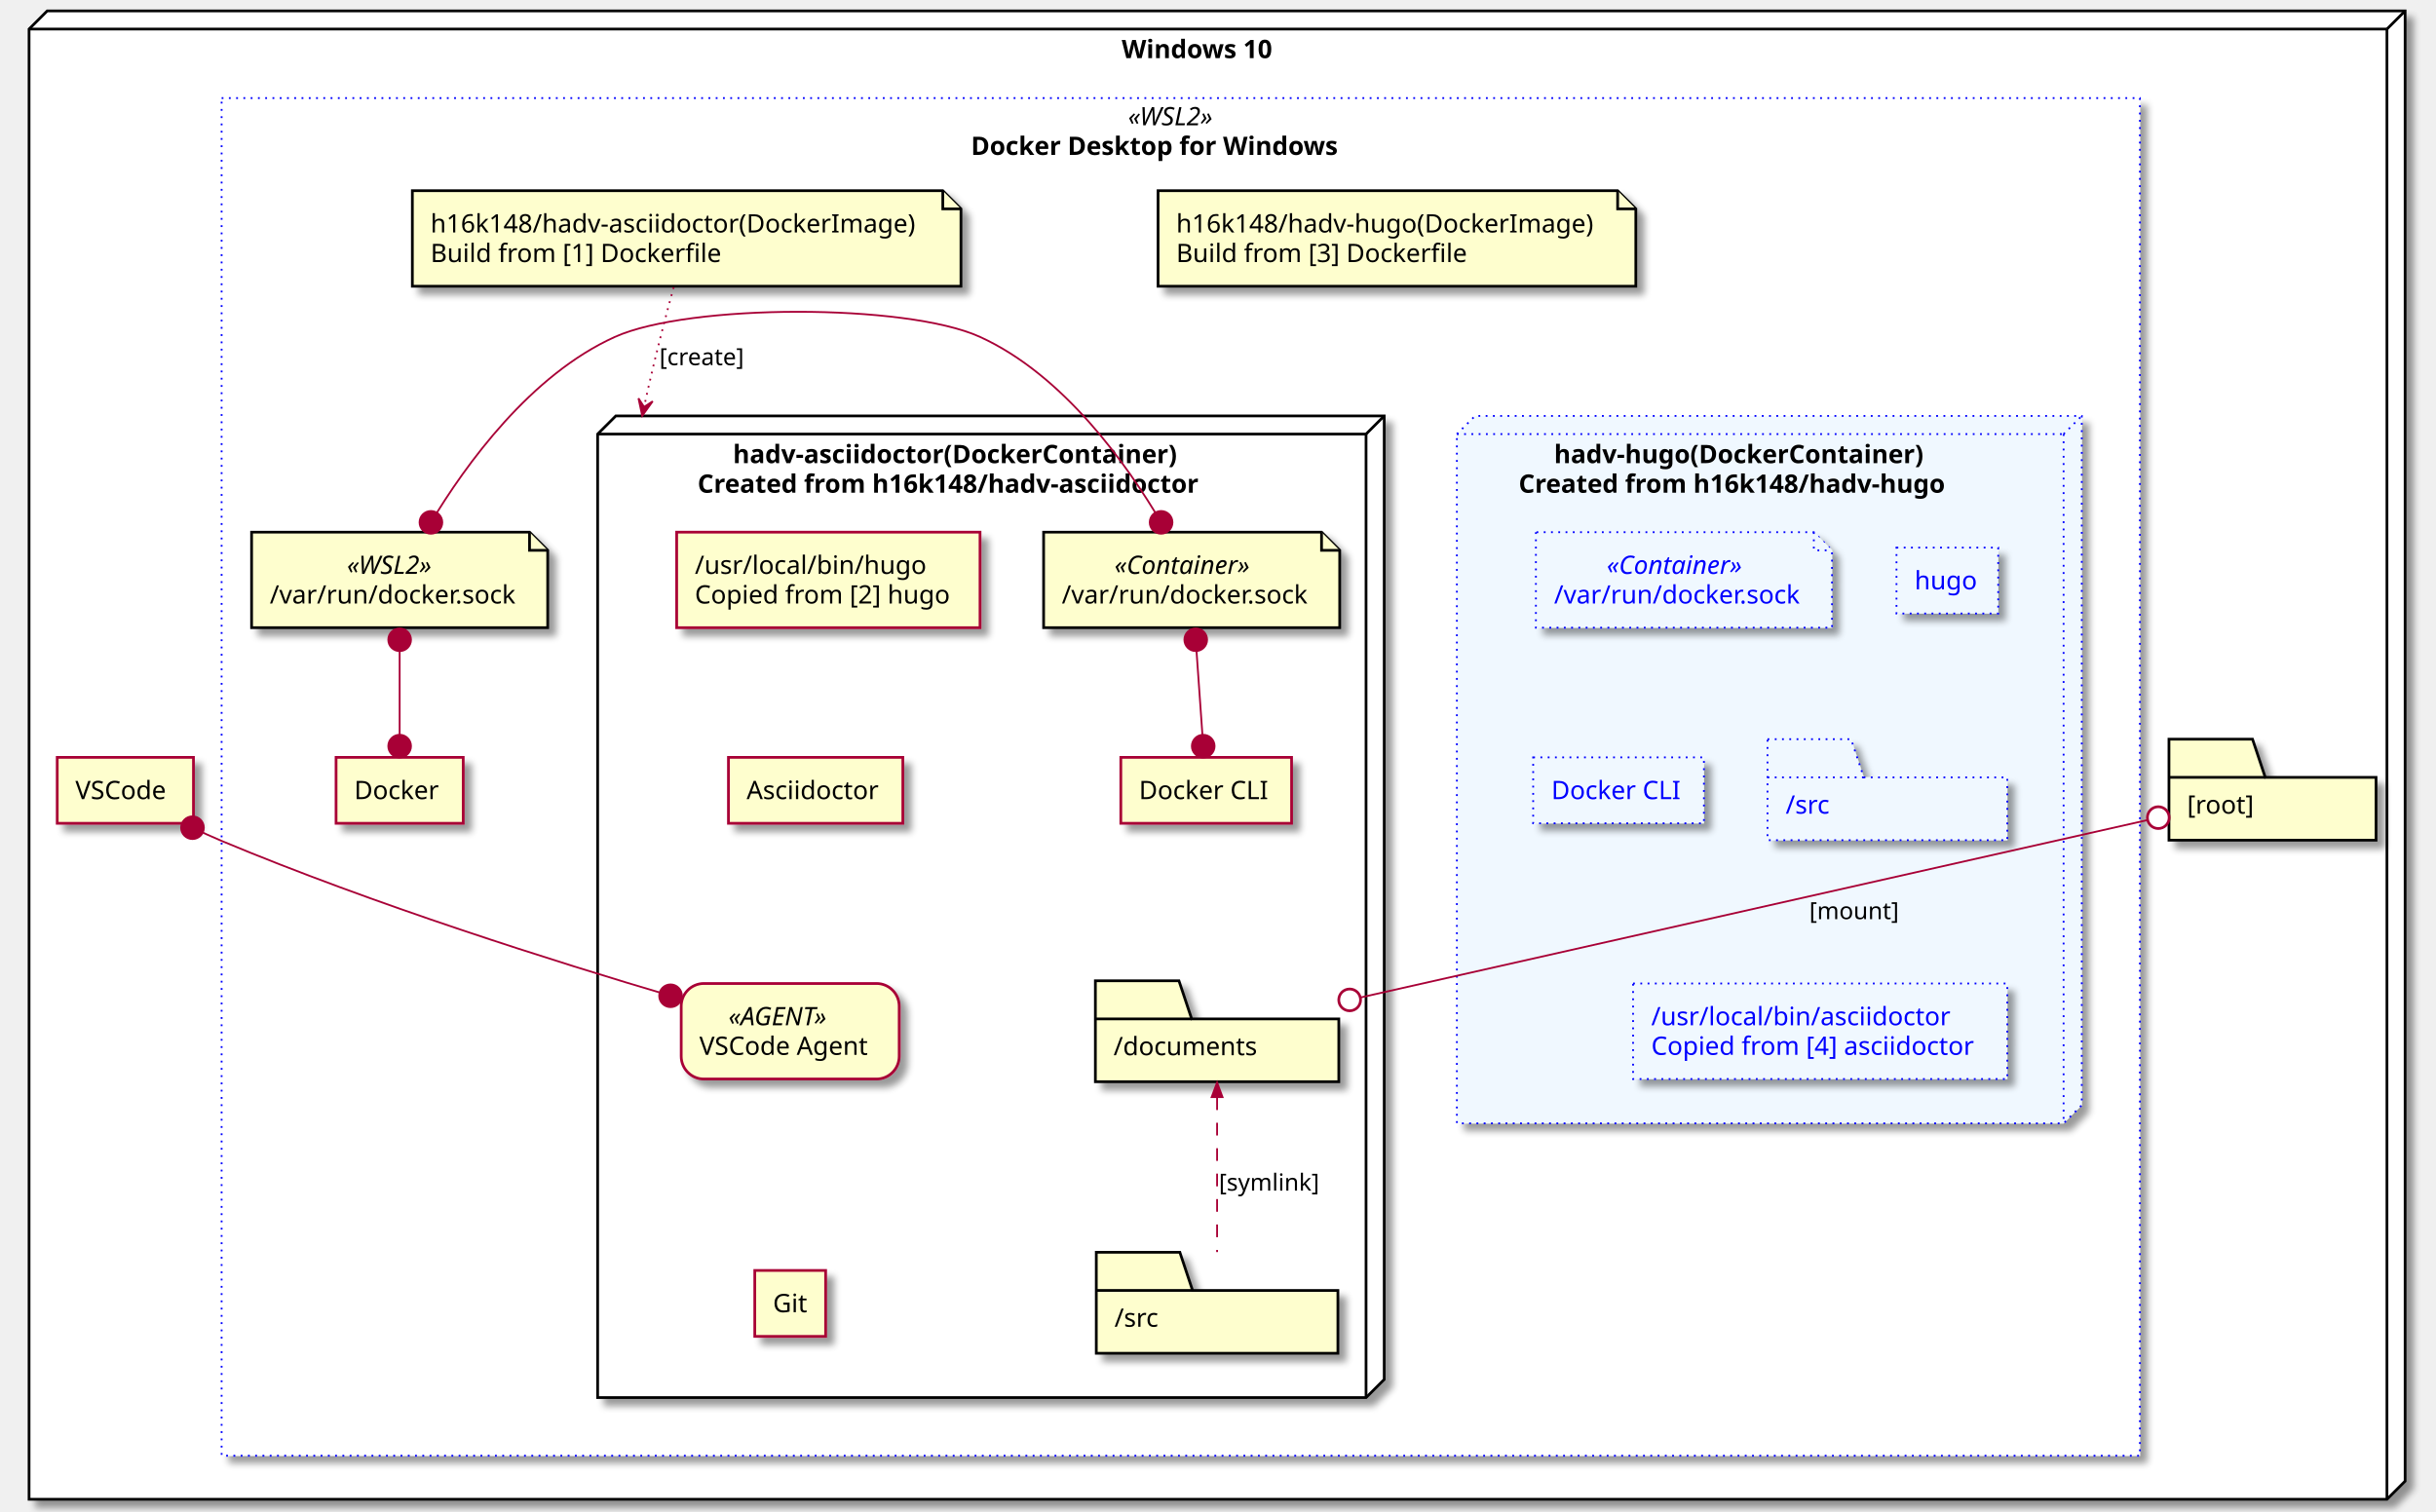
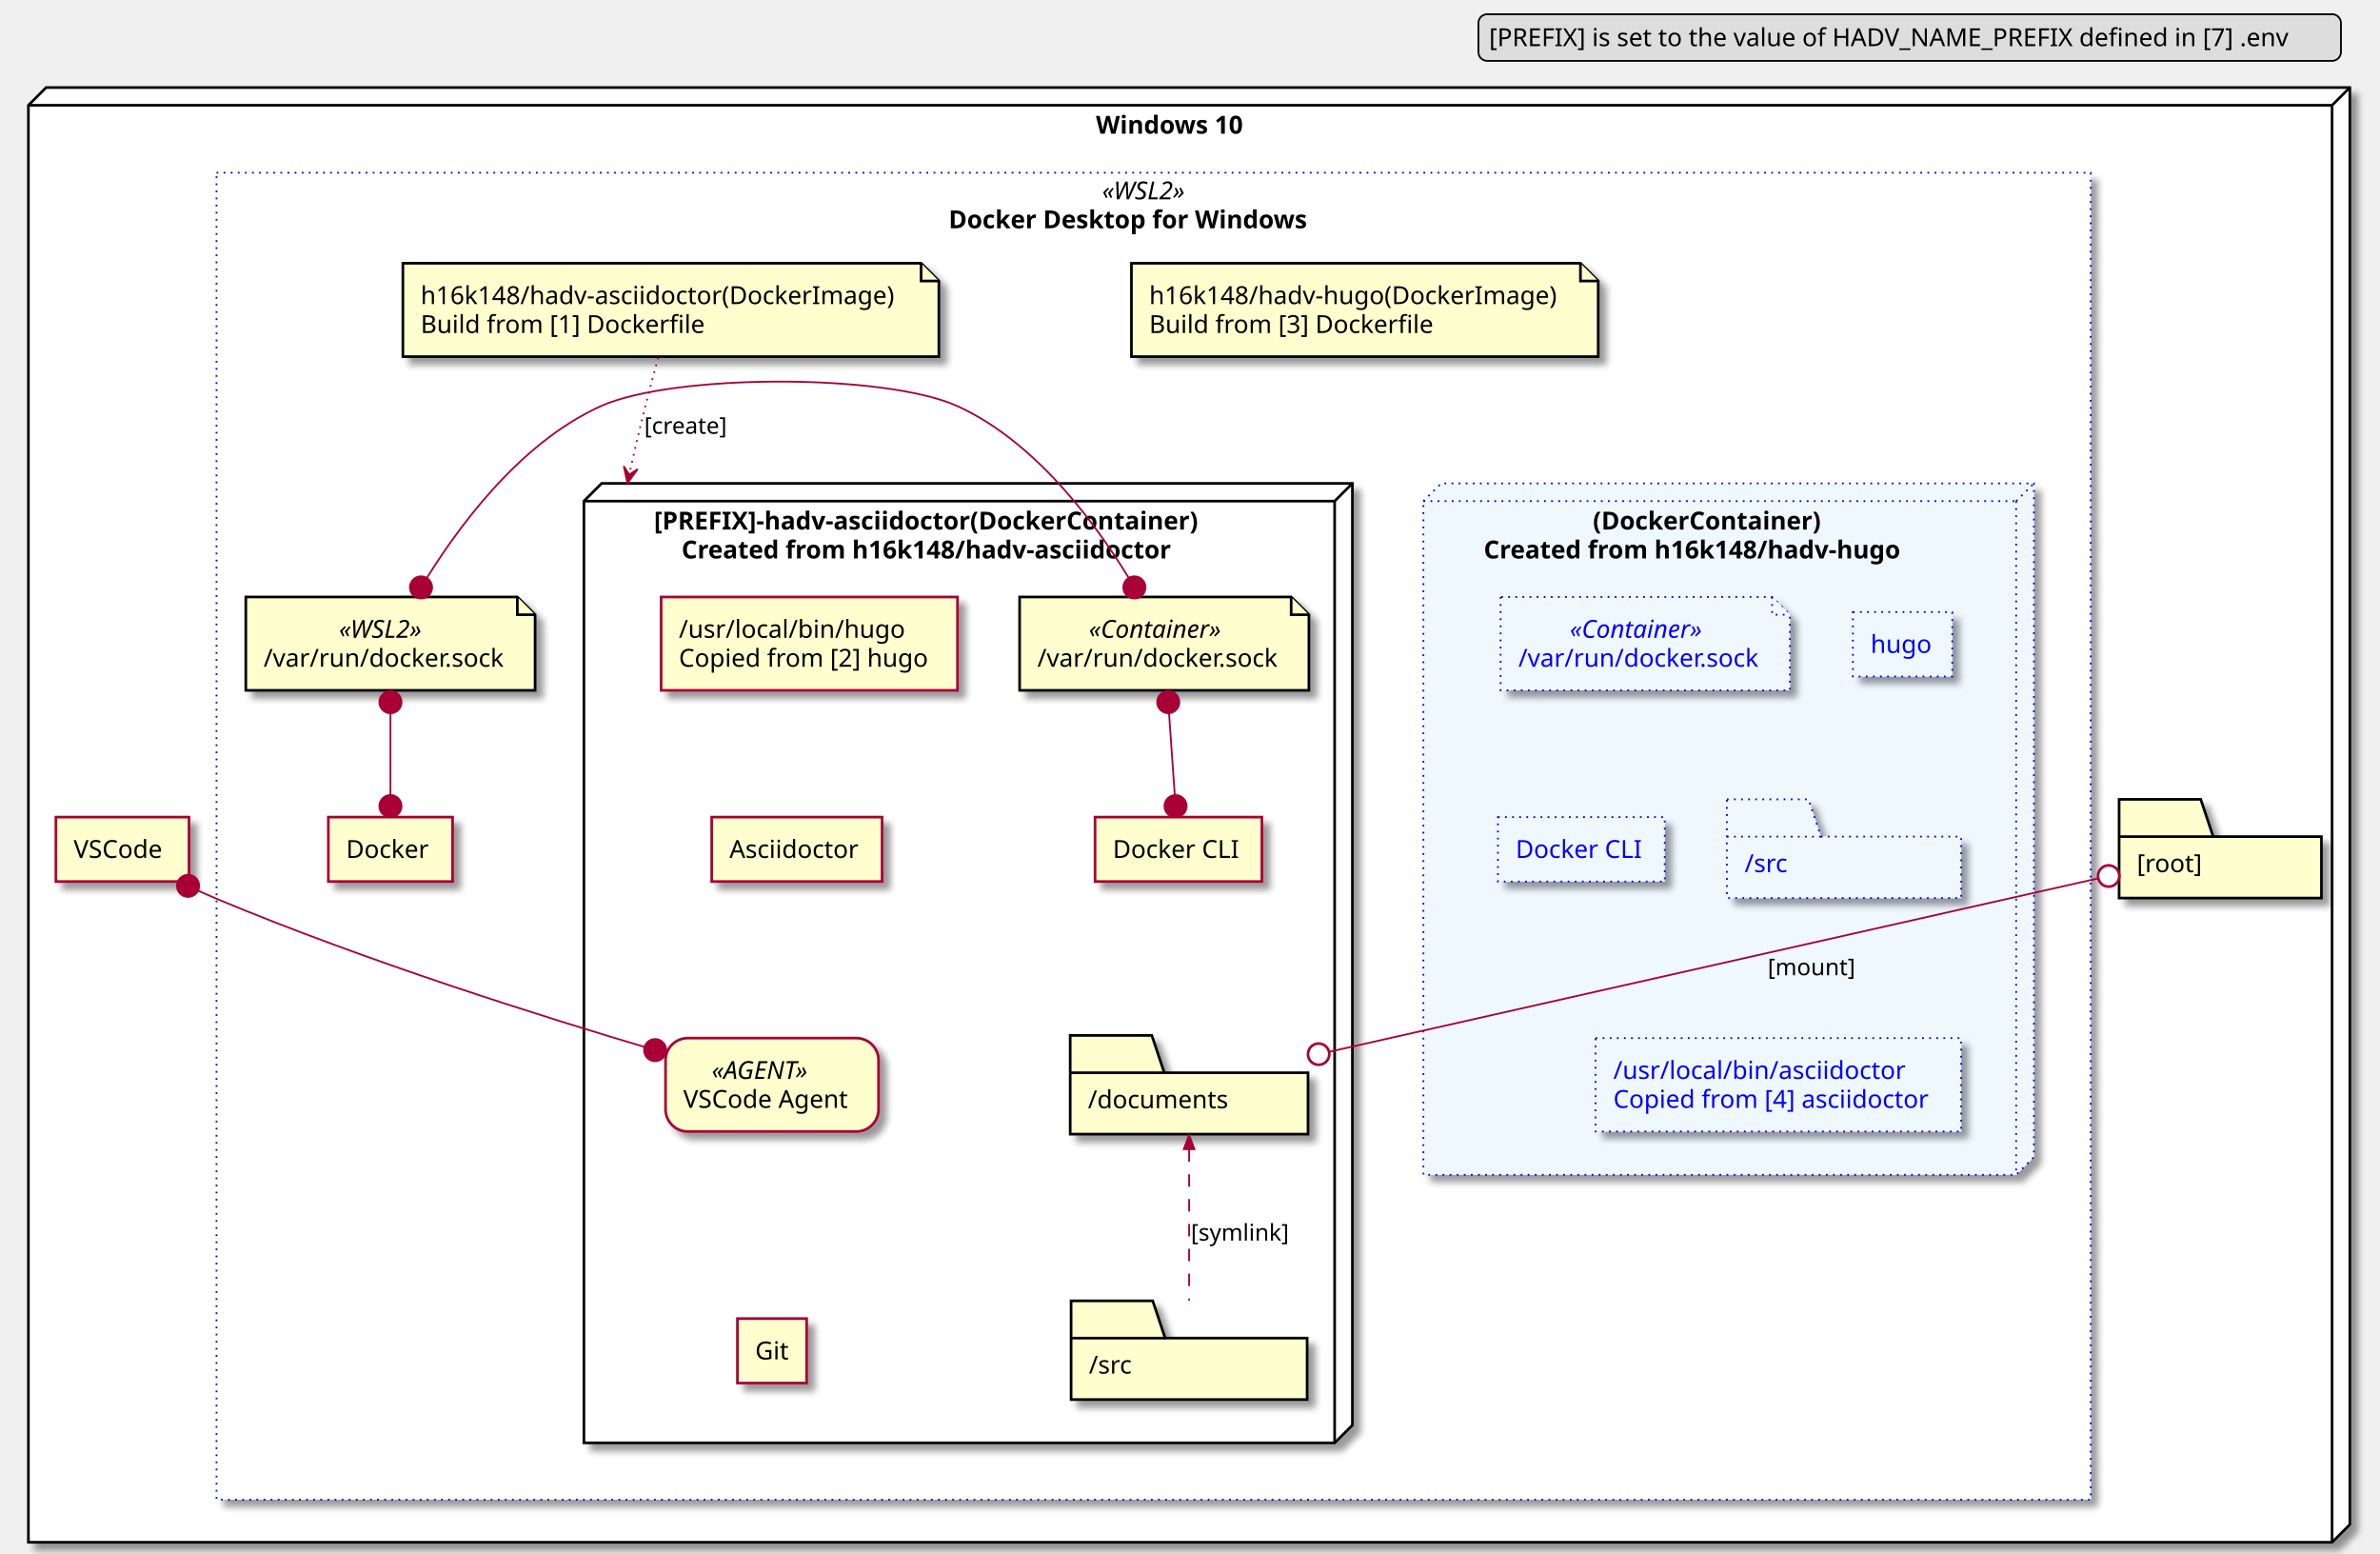
- <svg xmlns="http://www.w3.org/2000/svg" contentScriptType="application/ecmascript" contentStyleType="text/css" height="832px" preserveAspectRatio="none" style="width:1341px;height:832px;" version="1.1" viewBox="0 0 1341 832" width="1341px" zoomAndPan="magnify">
+ <svg xmlns="http://www.w3.org/2000/svg" contentScriptType="application/ecmascript" contentStyleType="text/css" height="875px" preserveAspectRatio="none" style="width:1341px;height:875px;" version="1.1" viewBox="0 0 1341 875" width="1341px" zoomAndPan="magnify">
  <defs>
-     <filter height="300%" id="f1ki4y181h6h60" width="300%" x="-1" y="-1">
+     <filter height="300%" id="f1vxautncsk4g3" width="300%" x="-1" y="-1">
      <feGaussianBlur result="blurOut" stdDeviation="2.0" />
      <feColorMatrix in="blurOut" result="blurOut2" type="matrix" values="0 0 0 0 0 0 0 0 0 0 0 0 0 0 0 0 0 0 .4 0" />
      <feOffset dx="4.0" dy="4.0" in="blurOut2" result="blurOut3" />
      <feBlend in="SourceGraphic" in2="blurOut3" mode="normal" />
    </filter>
  </defs>
  <g>
-     <polygon fill="#FFFFFF" filter="url(#f1ki4y181h6h60)" points="16,16,26,6,1324,6,1324,815.5,1314,825.5,16,825.5,16,16" style="stroke:#000000;stroke-width:1.5;" />
-     <line style="stroke:#000000;stroke-width:1.5;" x1="1314" x2="1324" y1="16" y2="6" />
-     <line style="stroke:#000000;stroke-width:1.5;" x1="16" x2="1314" y1="16" y2="16" />
-     <line style="stroke:#000000;stroke-width:1.5;" x1="1314" x2="1314" y1="16" y2="825.5" />
-     <text fill="#000000" font-family="sans-serif" font-size="14" font-weight="bold" lengthAdjust="spacing" textLength="97" x="617.5" y="31.995">Windows 10</text>
-     <rect fill="#FFFFFF" filter="url(#f1ki4y181h6h60)" height="747.5" style="stroke:#0000FF;stroke-width:1.0;stroke-dasharray:1.0,3.0;" width="1056" x="122" y="54" />
-     <text fill="#000000" font-family="sans-serif" font-size="14" font-style="italic" lengthAdjust="spacing" textLength="58" x="621" y="68.995">«WSL2»</text>
-     <text fill="#000000" font-family="sans-serif" font-size="14" font-weight="bold" lengthAdjust="spacing" textLength="231" x="534.5" y="85.292">Docker Desktop for Windows</text>
-     <polygon fill="#FFFFFF" filter="url(#f1ki4y181h6h60)" points="329,239,339,229,762,229,762,759.5,752,769.5,329,769.5,329,239" style="stroke:#000000;stroke-width:1.5;" />
-     <line style="stroke:#000000;stroke-width:1.5;" x1="752" x2="762" y1="239" y2="229" />
-     <line style="stroke:#000000;stroke-width:1.5;" x1="329" x2="752" y1="239" y2="239" />
-     <line style="stroke:#000000;stroke-width:1.5;" x1="752" x2="752" y1="239" y2="769.5" />
-     <text fill="#000000" font-family="sans-serif" font-size="14" font-weight="bold" lengthAdjust="spacing" textLength="276" x="403.5" y="254.995">hadv-asciidoctor(DockerContainer)</text>
-     <text fill="#000000" font-family="sans-serif" font-size="14" font-weight="bold" lengthAdjust="spacing" textLength="315" x="384" y="271.292">Created from h16k148/hadv-asciidoctor</text>
-     <polygon fill="#F0F8FF" filter="url(#f1ki4y181h6h60)" points="802,239,812,229,1146,229,1146,608.5,1136,618.5,802,618.5,802,239" style="stroke:#0000FF;stroke-width:1.0;stroke-dasharray:1.0,3.0;" />
-     <line style="stroke:#0000FF;stroke-width:1.0;stroke-dasharray:1.0,3.0;" x1="1136" x2="1146" y1="239" y2="229" />
-     <line style="stroke:#0000FF;stroke-width:1.0;stroke-dasharray:1.0,3.0;" x1="802" x2="1136" y1="239" y2="239" />
-     <line style="stroke:#0000FF;stroke-width:1.0;stroke-dasharray:1.0,3.0;" x1="1136" x2="1136" y1="239" y2="618.5" />
-     <text fill="#000000" font-family="sans-serif" font-size="14" font-weight="bold" lengthAdjust="spacing" textLength="229" x="855.5" y="254.995">hadv-hugo(DockerContainer)</text>
-     <text fill="#000000" font-family="sans-serif" font-size="14" font-weight="bold" lengthAdjust="spacing" textLength="268" x="836" y="271.292">Created from h16k148/hadv-hugo</text>
-     <rect fill="#FEFECE" filter="url(#f1ki4y181h6h60)" height="36.297" style="stroke:#A80036;stroke-width:1.5;" width="75" x="31.5" y="417" />
-     <text fill="#000000" font-family="sans-serif" font-size="14" lengthAdjust="spacing" textLength="55" x="41.5" y="439.995">VSCode</text>
-     <polygon fill="#FEFECE" filter="url(#f1ki4y181h6h60)" points="1194,407,1240,407,1247,428,1308,428,1308,462.594,1194,462.594,1194,407" style="stroke:#000000;stroke-width:1.5;" />
-     <line style="stroke:#000000;stroke-width:1.5;" x1="1194" x2="1247" y1="428" y2="428" />
-     <text fill="#000000" font-family="sans-serif" font-size="14" lengthAdjust="spacing" textLength="38" x="1204" y="447.995">[root]</text>
-     <polygon fill="#FEFECE" filter="url(#f1ki4y181h6h60)" points="227,105,227,157.594,529,157.594,529,115,519,105,227,105" style="stroke:#000000;stroke-width:1.5;" />
-     <path d="M519,105 L519,115 L529,115 " fill="#FEFECE" style="stroke:#000000;stroke-width:1.5;" />
-     <text fill="#000000" font-family="sans-serif" font-size="14" lengthAdjust="spacing" textLength="282" x="237" y="127.995">h16k148/hadv-asciidoctor(DockerImage)</text>
-     <text fill="#000000" font-family="sans-serif" font-size="14" lengthAdjust="spacing" textLength="165" x="237" y="144.292">Build from [1] Dockerfile</text>
-     <polygon fill="#FEFECE" filter="url(#f1ki4y181h6h60)" points="637.5,105,637.5,157.594,900.5,157.594,900.5,115,890.5,105,637.5,105" style="stroke:#000000;stroke-width:1.5;" />
-     <path d="M890.5,105 L890.5,115 L900.5,115 " fill="#FEFECE" style="stroke:#000000;stroke-width:1.5;" />
-     <text fill="#000000" font-family="sans-serif" font-size="14" lengthAdjust="spacing" textLength="243" x="647.5" y="127.995">h16k148/hadv-hugo(DockerImage)</text>
-     <text fill="#000000" font-family="sans-serif" font-size="14" lengthAdjust="spacing" textLength="165" x="647.5" y="144.292">Build from [3] Dockerfile</text>
-     <polygon fill="#FEFECE" filter="url(#f1ki4y181h6h60)" points="138.5,293,138.5,345.594,301.5,345.594,301.5,303,291.5,293,138.5,293" style="stroke:#000000;stroke-width:1.5;" />
-     <path d="M291.5,293 L291.5,303 L301.5,303 " fill="#FEFECE" style="stroke:#000000;stroke-width:1.5;" />
-     <text fill="#000000" font-family="sans-serif" font-size="14" font-style="italic" lengthAdjust="spacing" textLength="58" x="191" y="315.995">«WSL2»</text>
-     <text fill="#000000" font-family="sans-serif" font-size="14" lengthAdjust="spacing" textLength="143" x="148.5" y="332.292">/var/run/docker.sock</text>
-     <rect fill="#FEFECE" filter="url(#f1ki4y181h6h60)" height="36.297" style="stroke:#A80036;stroke-width:1.5;" width="70" x="185" y="417" />
-     <text fill="#000000" font-family="sans-serif" font-size="14" lengthAdjust="spacing" textLength="50" x="195" y="439.995">Docker</text>
-     <rect fill="#FEFECE" filter="url(#f1ki4y181h6h60)" height="52.594" style="stroke:#A80036;stroke-width:1.5;" width="167" x="372.5" y="293" />
-     <text fill="#000000" font-family="sans-serif" font-size="14" lengthAdjust="spacing" textLength="130" x="382.5" y="315.995">/usr/local/bin/hugo</text>
-     <text fill="#000000" font-family="sans-serif" font-size="14" lengthAdjust="spacing" textLength="147" x="382.5" y="332.292">Copied from [2] hugo</text>
-     <polygon fill="#FEFECE" filter="url(#f1ki4y181h6h60)" points="574.5,293,574.5,345.594,737.5,345.594,737.5,303,727.5,293,574.5,293" style="stroke:#000000;stroke-width:1.5;" />
-     <path d="M727.5,293 L727.5,303 L737.5,303 " fill="#FEFECE" style="stroke:#000000;stroke-width:1.5;" />
-     <text fill="#000000" font-family="sans-serif" font-size="14" font-style="italic" lengthAdjust="spacing" textLength="85" x="613.5" y="315.995">«Container»</text>
-     <text fill="#000000" font-family="sans-serif" font-size="14" lengthAdjust="spacing" textLength="143" x="584.5" y="332.292">/var/run/docker.sock</text>
-     <rect fill="#FEFECE" filter="url(#f1ki4y181h6h60)" height="36.297" style="stroke:#A80036;stroke-width:1.5;" width="96" x="401" y="417" />
-     <text fill="#000000" font-family="sans-serif" font-size="14" lengthAdjust="spacing" textLength="76" x="411" y="439.995">Asciidoctor</text>
-     <rect fill="#FEFECE" filter="url(#f1ki4y181h6h60)" height="36.297" style="stroke:#A80036;stroke-width:1.5;" width="94" x="617" y="417" />
-     <text fill="#000000" font-family="sans-serif" font-size="14" lengthAdjust="spacing" textLength="74" x="627" y="439.995">Docker CLI</text>
-     <rect fill="#FEFECE" filter="url(#f1ki4y181h6h60)" height="36.297" style="stroke:#A80036;stroke-width:1.5;" width="39" x="415.5" y="699.5" />
-     <text fill="#000000" font-family="sans-serif" font-size="14" lengthAdjust="spacing" textLength="19" x="425.5" y="722.495">Git</text>
-     <polygon fill="#FEFECE" filter="url(#f1ki4y181h6h60)" points="603,540,649,540,656,561,737,561,737,595.594,603,595.594,603,540" style="stroke:#000000;stroke-width:1.5;" />
-     <line style="stroke:#000000;stroke-width:1.5;" x1="603" x2="656" y1="561" y2="561" />
-     <text fill="#000000" font-family="sans-serif" font-size="14" lengthAdjust="spacing" textLength="84" x="613" y="580.995">/documents</text>
-     <rect fill="#FEFECE" filter="url(#f1ki4y181h6h60)" height="52.594" rx="12.5" ry="12.5" style="stroke:#A80036;stroke-width:1.5;" width="120" x="375" y="541.5" />
-     <text fill="#000000" font-family="sans-serif" font-size="14" font-style="italic" lengthAdjust="spacing" textLength="68" x="401" y="564.495">«AGENT»</text>
-     <text fill="#000000" font-family="sans-serif" font-size="14" lengthAdjust="spacing" textLength="100" x="385" y="580.792">VSCode Agent</text>
-     <polygon fill="#FEFECE" filter="url(#f1ki4y181h6h60)" points="603.5,689.5,649.5,689.5,656.5,710.5,736.5,710.5,736.5,745.094,603.5,745.094,603.5,689.5" style="stroke:#000000;stroke-width:1.5;" />
-     <line style="stroke:#000000;stroke-width:1.5;" x1="603.5" x2="656.5" y1="710.5" y2="710.5" />
-     <text fill="#000000" font-family="sans-serif" font-size="14" lengthAdjust="spacing" textLength="26" x="613.5" y="730.495">/src</text>
-     <polygon fill="#F0F8FF" filter="url(#f1ki4y181h6h60)" points="845.5,293,845.5,345.594,1008.5,345.594,1008.5,303,998.5,293,845.5,293" style="stroke:#0000FF;stroke-width:1.0;stroke-dasharray:1.0,3.0;" />
-     <path d="M998.5,293 L998.5,303 L1008.5,303 " fill="#F0F8FF" style="stroke:#0000FF;stroke-width:1.0;stroke-dasharray:1.0,3.0;" />
-     <text fill="#0000FF" font-family="sans-serif" font-size="14" font-style="italic" lengthAdjust="spacing" textLength="85" x="884.5" y="315.995">«Container»</text>
-     <text fill="#0000FF" font-family="sans-serif" font-size="14" lengthAdjust="spacing" textLength="143" x="855.5" y="332.292">/var/run/docker.sock</text>
-     <rect fill="#F0F8FF" filter="url(#f1ki4y181h6h60)" height="36.297" style="stroke:#0000FF;stroke-width:1.0;stroke-dasharray:1.0,3.0;" width="56" x="1044" y="301.5" />
-     <text fill="#0000FF" font-family="sans-serif" font-size="14" lengthAdjust="spacing" textLength="36" x="1054" y="324.495">hugo</text>
-     <rect fill="#F0F8FF" filter="url(#f1ki4y181h6h60)" height="36.297" style="stroke:#0000FF;stroke-width:1.0;stroke-dasharray:1.0,3.0;" width="94" x="844" y="417" />
-     <text fill="#0000FF" font-family="sans-serif" font-size="14" lengthAdjust="spacing" textLength="74" x="854" y="439.995">Docker CLI</text>
-     <polygon fill="#F0F8FF" filter="url(#f1ki4y181h6h60)" points="973,407,1019,407,1026,428,1105,428,1105,462.594,973,462.594,973,407" style="stroke:#0000FF;stroke-width:1.0;stroke-dasharray:1.0,3.0;" />
-     <line style="stroke:#0000FF;stroke-width:1.0;stroke-dasharray:1.0,3.0;" x1="973" x2="1026" y1="428" y2="428" />
-     <text fill="#0000FF" font-family="sans-serif" font-size="14" lengthAdjust="spacing" textLength="26" x="983" y="447.995">/src</text>
-     <rect fill="#F0F8FF" filter="url(#f1ki4y181h6h60)" height="52.594" style="stroke:#0000FF;stroke-width:1.0;stroke-dasharray:1.0,3.0;" width="206" x="899" y="541.5" />
-     <text fill="#0000FF" font-family="sans-serif" font-size="14" lengthAdjust="spacing" textLength="169" x="909" y="564.495">/usr/local/bin/asciidoctor</text>
-     <text fill="#0000FF" font-family="sans-serif" font-size="14" lengthAdjust="spacing" textLength="186" x="909" y="580.792">Copied from [4] asciidoctor</text>
-     <path d="M658.18,351.46 C659.53,370.52 661.22,394.5 662.43,411.7 " fill="none" id="vABEA_file-vABEE_agent" style="stroke:#A80036;stroke-width:1.0;" />
-     <ellipse cx="662.361" cy="410.815" fill="#A80036" rx="6" ry="6" style="stroke:#A80036;stroke-width:1.5;" />
-     <ellipse cx="658.249" cy="352.235" fill="#A80036" rx="6" ry="6" style="stroke:#A80036;stroke-width:1.5;" />
-     <path d="M670,604.19 C670,630.31 670,665.4 670,689.37 " fill="none" id="vABEG_folder-backto-vABEH_folder" style="stroke:#A80036;stroke-width:1.0;stroke-dasharray:7.0,7.0;" />
-     <polygon fill="#A80036" points="670,596.05,667,604.05,673,604.05,670,596.05" style="stroke:#A80036;stroke-width:1.0;" />
-     <text fill="#000000" font-family="sans-serif" font-size="13" lengthAdjust="spacing" textLength="58" x="671" y="655.567">[symlink]</text>
-     <path d="M370.84,158.13 C366.55,173.89 361.15,194.54 357,213 C356.356,215.864 355.715,218.776 355.08,221.717 C354.762,223.188 354.446,224.666 354.131,226.15 C353.974,226.892 353.817,227.635 353.661,228.38 C353.622,228.566 353.583,228.752 353.543,228.938 " fill="none" id="vABA_file-to-vABE_node-1" style="stroke:#A80036;stroke-width:1.0;stroke-dasharray:1.0,3.0;" />
-     <polygon fill="#A80036" points="353.543,228.938,359.305,220.951,354.57,224.044,351.476,219.309,353.543,228.938" style="stroke:#A80036;stroke-width:1.0;" />
-     <text fill="#000000" font-family="sans-serif" font-size="13" lengthAdjust="spacing" textLength="51" x="363" y="201.067">[create]</text>
-     <path d="M220,351.46 C220,370.52 220,394.5 220,411.7 " fill="none" id="vABC_file-vABD_agent" style="stroke:#A80036;stroke-width:1.0;" />
-     <ellipse cx="220" cy="410.8" fill="#A80036" rx="6" ry="6" style="stroke:#A80036;stroke-width:1.5;" />
-     <ellipse cx="220" cy="352.25" fill="#A80036" rx="6" ry="6" style="stroke:#A80036;stroke-width:1.5;" />
-     <path d="M639.48,288.11 C620.35,255.52 585.49,206.46 539.5,185.5 C498.85,166.98 379.22,167.15 338.5,185.5 C292.08,206.42 256.52,255.5 236.94,288.09 " fill="none" id="vABEA_file-vABC_file" style="stroke:#A80036;stroke-width:1.0;" />
-     <ellipse cx="237.224" cy="287.606" fill="#A80036" rx="6" ry="6" style="stroke:#A80036;stroke-width:1.5;" />
-     <ellipse cx="639.176" cy="287.602" fill="#A80036" rx="6" ry="6" style="stroke:#A80036;stroke-width:1.5;" />
-     <path d="M105.21,455.35 C110.77,458.06 116.49,460.7 122,463 C205.8,498.03 305.92,529.58 369.96,548.51 " fill="none" id="vAA_agent-vABEB_agent" style="stroke:#A80036;stroke-width:1.0;" />
-     <ellipse cx="369.135" cy="548.264" fill="#A80036" rx="6" ry="6" style="stroke:#A80036;stroke-width:1.5;" />
-     <ellipse cx="105.96" cy="455.726" fill="#A80036" rx="6" ry="6" style="stroke:#A80036;stroke-width:1.5;" />
-     <path d="M1188.82,450.02 C1080.38,474.47 857.28,524.77 742.19,550.72 " fill="none" id="vAB_folder-vABEG_folder" style="stroke:#A80036;stroke-width:1.0;" />
-     <ellipse cx="742.983" cy="550.538" fill="#FFFFFF" rx="6" ry="6" style="stroke:#A80036;stroke-width:1.5;" />
-     <ellipse cx="1188.117" cy="450.178" fill="#FFFFFF" rx="6" ry="6" style="stroke:#A80036;stroke-width:1.5;" />
-     <text fill="#000000" font-family="sans-serif" font-size="13" lengthAdjust="spacing" textLength="52" x="996" y="506.067">[mount]</text>
+     <rect fill="#DDDDDD" height="26.297" rx="5" ry="5" style="stroke:#000000;stroke-width:1.0;" width="486" x="833" y="8" />
+     <text fill="#000000" font-family="sans-serif" font-size="14" lengthAdjust="spacing" textLength="474" x="839" y="25.995">[PREFIX] is set to the value of HADV_NAME_PREFIX defined in [7] .env</text>
+     <polygon fill="#FFFFFF" filter="url(#f1vxautncsk4g3)" points="16,59.297,26,49.297,1324,49.297,1324,858.797,1314,868.797,16,868.797,16,59.297" style="stroke:#000000;stroke-width:1.5;" />
+     <line style="stroke:#000000;stroke-width:1.5;" x1="1314" x2="1324" y1="59.297" y2="49.297" />
+     <line style="stroke:#000000;stroke-width:1.5;" x1="16" x2="1314" y1="59.297" y2="59.297" />
+     <line style="stroke:#000000;stroke-width:1.5;" x1="1314" x2="1314" y1="59.297" y2="868.797" />
+     <text fill="#000000" font-family="sans-serif" font-size="14" font-weight="bold" lengthAdjust="spacing" textLength="97" x="617.5" y="75.292">Windows 10</text>
+     <rect fill="#FFFFFF" filter="url(#f1vxautncsk4g3)" height="747.5" style="stroke:#0000FF;stroke-width:1.0;stroke-dasharray:1.0,3.0;" width="1056" x="122" y="97.297" />
+     <text fill="#000000" font-family="sans-serif" font-size="14" font-style="italic" lengthAdjust="spacing" textLength="58" x="621" y="112.292">«WSL2»</text>
+     <text fill="#000000" font-family="sans-serif" font-size="14" font-weight="bold" lengthAdjust="spacing" textLength="231" x="534.5" y="128.589">Docker Desktop for Windows</text>
+     <polygon fill="#FFFFFF" filter="url(#f1vxautncsk4g3)" points="329,282.297,339,272.297,762,272.297,762,802.797,752,812.797,329,812.797,329,282.297" style="stroke:#000000;stroke-width:1.5;" />
+     <line style="stroke:#000000;stroke-width:1.5;" x1="752" x2="762" y1="282.297" y2="272.297" />
+     <line style="stroke:#000000;stroke-width:1.5;" x1="329" x2="752" y1="282.297" y2="282.297" />
+     <line style="stroke:#000000;stroke-width:1.5;" x1="752" x2="752" y1="282.297" y2="812.797" />
+     <text fill="#000000" font-family="sans-serif" font-size="14" font-weight="bold" lengthAdjust="spacing" textLength="346" x="368.5" y="298.292">[PREFIX]-hadv-asciidoctor(DockerContainer)</text>
+     <text fill="#000000" font-family="sans-serif" font-size="14" font-weight="bold" lengthAdjust="spacing" textLength="315" x="384" y="314.589">Created from h16k148/hadv-asciidoctor</text>
+     <polygon fill="#F0F8FF" filter="url(#f1vxautncsk4g3)" points="802,282.297,812,272.297,1146,272.297,1146,651.797,1136,661.797,802,661.797,802,282.297" style="stroke:#0000FF;stroke-width:1.0;stroke-dasharray:1.0,3.0;" />
+     <line style="stroke:#0000FF;stroke-width:1.0;stroke-dasharray:1.0,3.0;" x1="1136" x2="1146" y1="282.297" y2="272.297" />
+     <line style="stroke:#0000FF;stroke-width:1.0;stroke-dasharray:1.0,3.0;" x1="802" x2="1136" y1="282.297" y2="282.297" />
+     <line style="stroke:#0000FF;stroke-width:1.0;stroke-dasharray:1.0,3.0;" x1="1136" x2="1136" y1="282.297" y2="661.797" />
+     <text fill="#000000" font-family="sans-serif" font-size="14" font-weight="bold" lengthAdjust="spacing" textLength="145" x="897.5" y="298.292">(DockerContainer)</text>
+     <text fill="#000000" font-family="sans-serif" font-size="14" font-weight="bold" lengthAdjust="spacing" textLength="268" x="836" y="314.589">Created from h16k148/hadv-hugo</text>
+     <rect fill="#FEFECE" filter="url(#f1vxautncsk4g3)" height="36.297" style="stroke:#A80036;stroke-width:1.5;" width="75" x="31.5" y="460.297" />
+     <text fill="#000000" font-family="sans-serif" font-size="14" lengthAdjust="spacing" textLength="55" x="41.5" y="483.292">VSCode</text>
+     <polygon fill="#FEFECE" filter="url(#f1vxautncsk4g3)" points="1194,450.297,1240,450.297,1247,471.297,1308,471.297,1308,505.891,1194,505.891,1194,450.297" style="stroke:#000000;stroke-width:1.5;" />
+     <line style="stroke:#000000;stroke-width:1.5;" x1="1194" x2="1247" y1="471.297" y2="471.297" />
+     <text fill="#000000" font-family="sans-serif" font-size="14" lengthAdjust="spacing" textLength="38" x="1204" y="491.292">[root]</text>
+     <polygon fill="#FEFECE" filter="url(#f1vxautncsk4g3)" points="227,148.297,227,200.891,529,200.891,529,158.297,519,148.297,227,148.297" style="stroke:#000000;stroke-width:1.5;" />
+     <path d="M519,148.297 L519,158.297 L529,158.297 " fill="#FEFECE" style="stroke:#000000;stroke-width:1.5;" />
+     <text fill="#000000" font-family="sans-serif" font-size="14" lengthAdjust="spacing" textLength="282" x="237" y="171.292">h16k148/hadv-asciidoctor(DockerImage)</text>
+     <text fill="#000000" font-family="sans-serif" font-size="14" lengthAdjust="spacing" textLength="165" x="237" y="187.589">Build from [1] Dockerfile</text>
+     <polygon fill="#FEFECE" filter="url(#f1vxautncsk4g3)" points="637.5,148.297,637.5,200.891,900.5,200.891,900.5,158.297,890.5,148.297,637.5,148.297" style="stroke:#000000;stroke-width:1.5;" />
+     <path d="M890.5,148.297 L890.5,158.297 L900.5,158.297 " fill="#FEFECE" style="stroke:#000000;stroke-width:1.5;" />
+     <text fill="#000000" font-family="sans-serif" font-size="14" lengthAdjust="spacing" textLength="243" x="647.5" y="171.292">h16k148/hadv-hugo(DockerImage)</text>
+     <text fill="#000000" font-family="sans-serif" font-size="14" lengthAdjust="spacing" textLength="165" x="647.5" y="187.589">Build from [3] Dockerfile</text>
+     <polygon fill="#FEFECE" filter="url(#f1vxautncsk4g3)" points="138.5,336.297,138.5,388.891,301.5,388.891,301.5,346.297,291.5,336.297,138.5,336.297" style="stroke:#000000;stroke-width:1.5;" />
+     <path d="M291.5,336.297 L291.5,346.297 L301.5,346.297 " fill="#FEFECE" style="stroke:#000000;stroke-width:1.5;" />
+     <text fill="#000000" font-family="sans-serif" font-size="14" font-style="italic" lengthAdjust="spacing" textLength="58" x="191" y="359.292">«WSL2»</text>
+     <text fill="#000000" font-family="sans-serif" font-size="14" lengthAdjust="spacing" textLength="143" x="148.5" y="375.589">/var/run/docker.sock</text>
+     <rect fill="#FEFECE" filter="url(#f1vxautncsk4g3)" height="36.297" style="stroke:#A80036;stroke-width:1.5;" width="70" x="185" y="460.297" />
+     <text fill="#000000" font-family="sans-serif" font-size="14" lengthAdjust="spacing" textLength="50" x="195" y="483.292">Docker</text>
+     <rect fill="#FEFECE" filter="url(#f1vxautncsk4g3)" height="52.594" style="stroke:#A80036;stroke-width:1.5;" width="167" x="372.5" y="336.297" />
+     <text fill="#000000" font-family="sans-serif" font-size="14" lengthAdjust="spacing" textLength="130" x="382.5" y="359.292">/usr/local/bin/hugo</text>
+     <text fill="#000000" font-family="sans-serif" font-size="14" lengthAdjust="spacing" textLength="147" x="382.5" y="375.589">Copied from [2] hugo</text>
+     <polygon fill="#FEFECE" filter="url(#f1vxautncsk4g3)" points="574.5,336.297,574.5,388.891,737.5,388.891,737.5,346.297,727.5,336.297,574.5,336.297" style="stroke:#000000;stroke-width:1.5;" />
+     <path d="M727.5,336.297 L727.5,346.297 L737.5,346.297 " fill="#FEFECE" style="stroke:#000000;stroke-width:1.5;" />
+     <text fill="#000000" font-family="sans-serif" font-size="14" font-style="italic" lengthAdjust="spacing" textLength="85" x="613.5" y="359.292">«Container»</text>
+     <text fill="#000000" font-family="sans-serif" font-size="14" lengthAdjust="spacing" textLength="143" x="584.5" y="375.589">/var/run/docker.sock</text>
+     <rect fill="#FEFECE" filter="url(#f1vxautncsk4g3)" height="36.297" style="stroke:#A80036;stroke-width:1.5;" width="96" x="401" y="460.297" />
+     <text fill="#000000" font-family="sans-serif" font-size="14" lengthAdjust="spacing" textLength="76" x="411" y="483.292">Asciidoctor</text>
+     <rect fill="#FEFECE" filter="url(#f1vxautncsk4g3)" height="36.297" style="stroke:#A80036;stroke-width:1.5;" width="94" x="617" y="460.297" />
+     <text fill="#000000" font-family="sans-serif" font-size="14" lengthAdjust="spacing" textLength="74" x="627" y="483.292">Docker CLI</text>
+     <rect fill="#FEFECE" filter="url(#f1vxautncsk4g3)" height="36.297" style="stroke:#A80036;stroke-width:1.5;" width="39" x="415.5" y="742.797" />
+     <text fill="#000000" font-family="sans-serif" font-size="14" lengthAdjust="spacing" textLength="19" x="425.5" y="765.792">Git</text>
+     <polygon fill="#FEFECE" filter="url(#f1vxautncsk4g3)" points="603,583.297,649,583.297,656,604.297,737,604.297,737,638.891,603,638.891,603,583.297" style="stroke:#000000;stroke-width:1.5;" />
+     <line style="stroke:#000000;stroke-width:1.5;" x1="603" x2="656" y1="604.297" y2="604.297" />
+     <text fill="#000000" font-family="sans-serif" font-size="14" lengthAdjust="spacing" textLength="84" x="613" y="624.292">/documents</text>
+     <rect fill="#FEFECE" filter="url(#f1vxautncsk4g3)" height="52.594" rx="12.5" ry="12.5" style="stroke:#A80036;stroke-width:1.5;" width="120" x="375" y="584.797" />
+     <text fill="#000000" font-family="sans-serif" font-size="14" font-style="italic" lengthAdjust="spacing" textLength="68" x="401" y="607.792">«AGENT»</text>
+     <text fill="#000000" font-family="sans-serif" font-size="14" lengthAdjust="spacing" textLength="100" x="385" y="624.089">VSCode Agent</text>
+     <polygon fill="#FEFECE" filter="url(#f1vxautncsk4g3)" points="603.5,732.797,649.5,732.797,656.5,753.797,736.5,753.797,736.5,788.391,603.5,788.391,603.5,732.797" style="stroke:#000000;stroke-width:1.5;" />
+     <line style="stroke:#000000;stroke-width:1.5;" x1="603.5" x2="656.5" y1="753.797" y2="753.797" />
+     <text fill="#000000" font-family="sans-serif" font-size="14" lengthAdjust="spacing" textLength="26" x="613.5" y="773.792">/src</text>
+     <polygon fill="#F0F8FF" filter="url(#f1vxautncsk4g3)" points="845.5,336.297,845.5,388.891,1008.5,388.891,1008.5,346.297,998.5,336.297,845.5,336.297" style="stroke:#0000FF;stroke-width:1.0;stroke-dasharray:1.0,3.0;" />
+     <path d="M998.5,336.297 L998.5,346.297 L1008.5,346.297 " fill="#F0F8FF" style="stroke:#0000FF;stroke-width:1.0;stroke-dasharray:1.0,3.0;" />
+     <text fill="#0000FF" font-family="sans-serif" font-size="14" font-style="italic" lengthAdjust="spacing" textLength="85" x="884.5" y="359.292">«Container»</text>
+     <text fill="#0000FF" font-family="sans-serif" font-size="14" lengthAdjust="spacing" textLength="143" x="855.5" y="375.589">/var/run/docker.sock</text>
+     <rect fill="#F0F8FF" filter="url(#f1vxautncsk4g3)" height="36.297" style="stroke:#0000FF;stroke-width:1.0;stroke-dasharray:1.0,3.0;" width="56" x="1044" y="344.797" />
+     <text fill="#0000FF" font-family="sans-serif" font-size="14" lengthAdjust="spacing" textLength="36" x="1054" y="367.792">hugo</text>
+     <rect fill="#F0F8FF" filter="url(#f1vxautncsk4g3)" height="36.297" style="stroke:#0000FF;stroke-width:1.0;stroke-dasharray:1.0,3.0;" width="94" x="844" y="460.297" />
+     <text fill="#0000FF" font-family="sans-serif" font-size="14" lengthAdjust="spacing" textLength="74" x="854" y="483.292">Docker CLI</text>
+     <polygon fill="#F0F8FF" filter="url(#f1vxautncsk4g3)" points="973,450.297,1019,450.297,1026,471.297,1105,471.297,1105,505.891,973,505.891,973,450.297" style="stroke:#0000FF;stroke-width:1.0;stroke-dasharray:1.0,3.0;" />
+     <line style="stroke:#0000FF;stroke-width:1.0;stroke-dasharray:1.0,3.0;" x1="973" x2="1026" y1="471.297" y2="471.297" />
+     <text fill="#0000FF" font-family="sans-serif" font-size="14" lengthAdjust="spacing" textLength="26" x="983" y="491.292">/src</text>
+     <rect fill="#F0F8FF" filter="url(#f1vxautncsk4g3)" height="52.594" style="stroke:#0000FF;stroke-width:1.0;stroke-dasharray:1.0,3.0;" width="206" x="899" y="584.797" />
+     <text fill="#0000FF" font-family="sans-serif" font-size="14" lengthAdjust="spacing" textLength="169" x="909" y="607.792">/usr/local/bin/asciidoctor</text>
+     <text fill="#0000FF" font-family="sans-serif" font-size="14" lengthAdjust="spacing" textLength="186" x="909" y="624.089">Copied from [4] asciidoctor</text>
+     <path d="M658.18,394.757 C659.53,413.817 661.22,437.797 662.43,454.997 " fill="none" id="vABEA_file-vABEE_agent" style="stroke:#A80036;stroke-width:1.0;" />
+     <ellipse cx="662.361" cy="454.112" fill="#A80036" rx="6" ry="6" style="stroke:#A80036;stroke-width:1.5;" />
+     <ellipse cx="658.249" cy="395.531" fill="#A80036" rx="6" ry="6" style="stroke:#A80036;stroke-width:1.5;" />
+     <path d="M670,647.487 C670,673.607 670,708.697 670,732.667 " fill="none" id="vABEG_folder-backto-vABEH_folder" style="stroke:#A80036;stroke-width:1.0;stroke-dasharray:7.0,7.0;" />
+     <polygon fill="#A80036" points="670,639.347,667,647.347,673,647.347,670,639.347" style="stroke:#A80036;stroke-width:1.0;" />
+     <text fill="#000000" font-family="sans-serif" font-size="13" lengthAdjust="spacing" textLength="58" x="671" y="698.864">[symlink]</text>
+     <path d="M370.84,201.427 C366.55,217.187 361.15,237.837 357,256.297 C356.356,259.161 355.715,262.072 355.08,265.014 C354.762,266.485 354.446,267.963 354.131,269.447 C353.974,270.189 353.817,270.932 353.661,271.676 C353.622,271.863 353.583,272.049 353.543,272.235 " fill="none" id="vABA_file-to-vABE_node-1" style="stroke:#A80036;stroke-width:1.0;stroke-dasharray:1.0,3.0;" />
+     <polygon fill="#A80036" points="353.543,272.235,359.305,264.247,354.57,267.341,351.476,262.606,353.543,272.235" style="stroke:#A80036;stroke-width:1.0;" />
+     <text fill="#000000" font-family="sans-serif" font-size="13" lengthAdjust="spacing" textLength="51" x="363" y="244.364">[create]</text>
+     <path d="M220,394.757 C220,413.817 220,437.797 220,454.997 " fill="none" id="vABC_file-vABD_agent" style="stroke:#A80036;stroke-width:1.0;" />
+     <ellipse cx="220" cy="454.097" fill="#A80036" rx="6" ry="6" style="stroke:#A80036;stroke-width:1.5;" />
+     <ellipse cx="220" cy="395.547" fill="#A80036" rx="6" ry="6" style="stroke:#A80036;stroke-width:1.5;" />
+     <path d="M639.48,331.407 C620.35,298.817 585.49,249.757 539.5,228.797 C498.85,210.277 379.22,210.447 338.5,228.797 C292.08,249.717 256.52,298.797 236.94,331.387 " fill="none" id="vABEA_file-vABC_file" style="stroke:#A80036;stroke-width:1.0;" />
+     <ellipse cx="237.224" cy="330.902" fill="#A80036" rx="6" ry="6" style="stroke:#A80036;stroke-width:1.5;" />
+     <ellipse cx="639.176" cy="330.899" fill="#A80036" rx="6" ry="6" style="stroke:#A80036;stroke-width:1.5;" />
+     <path d="M105.21,498.647 C110.77,501.357 116.49,503.997 122,506.297 C205.8,541.327 305.92,572.877 369.96,591.807 " fill="none" id="vAA_agent-vABEB_agent" style="stroke:#A80036;stroke-width:1.0;" />
+     <ellipse cx="369.135" cy="591.561" fill="#A80036" rx="6" ry="6" style="stroke:#A80036;stroke-width:1.5;" />
+     <ellipse cx="105.96" cy="499.023" fill="#A80036" rx="6" ry="6" style="stroke:#A80036;stroke-width:1.5;" />
+     <path d="M1188.82,493.317 C1080.38,517.767 857.28,568.067 742.19,594.017 " fill="none" id="vAB_folder-vABEG_folder" style="stroke:#A80036;stroke-width:1.0;" />
+     <ellipse cx="742.983" cy="593.835" fill="#FFFFFF" rx="6" ry="6" style="stroke:#A80036;stroke-width:1.5;" />
+     <ellipse cx="1188.117" cy="493.475" fill="#FFFFFF" rx="6" ry="6" style="stroke:#A80036;stroke-width:1.5;" />
+     <text fill="#000000" font-family="sans-serif" font-size="13" lengthAdjust="spacing" textLength="52" x="996" y="549.364">[mount]</text>
  </g>
</svg>
